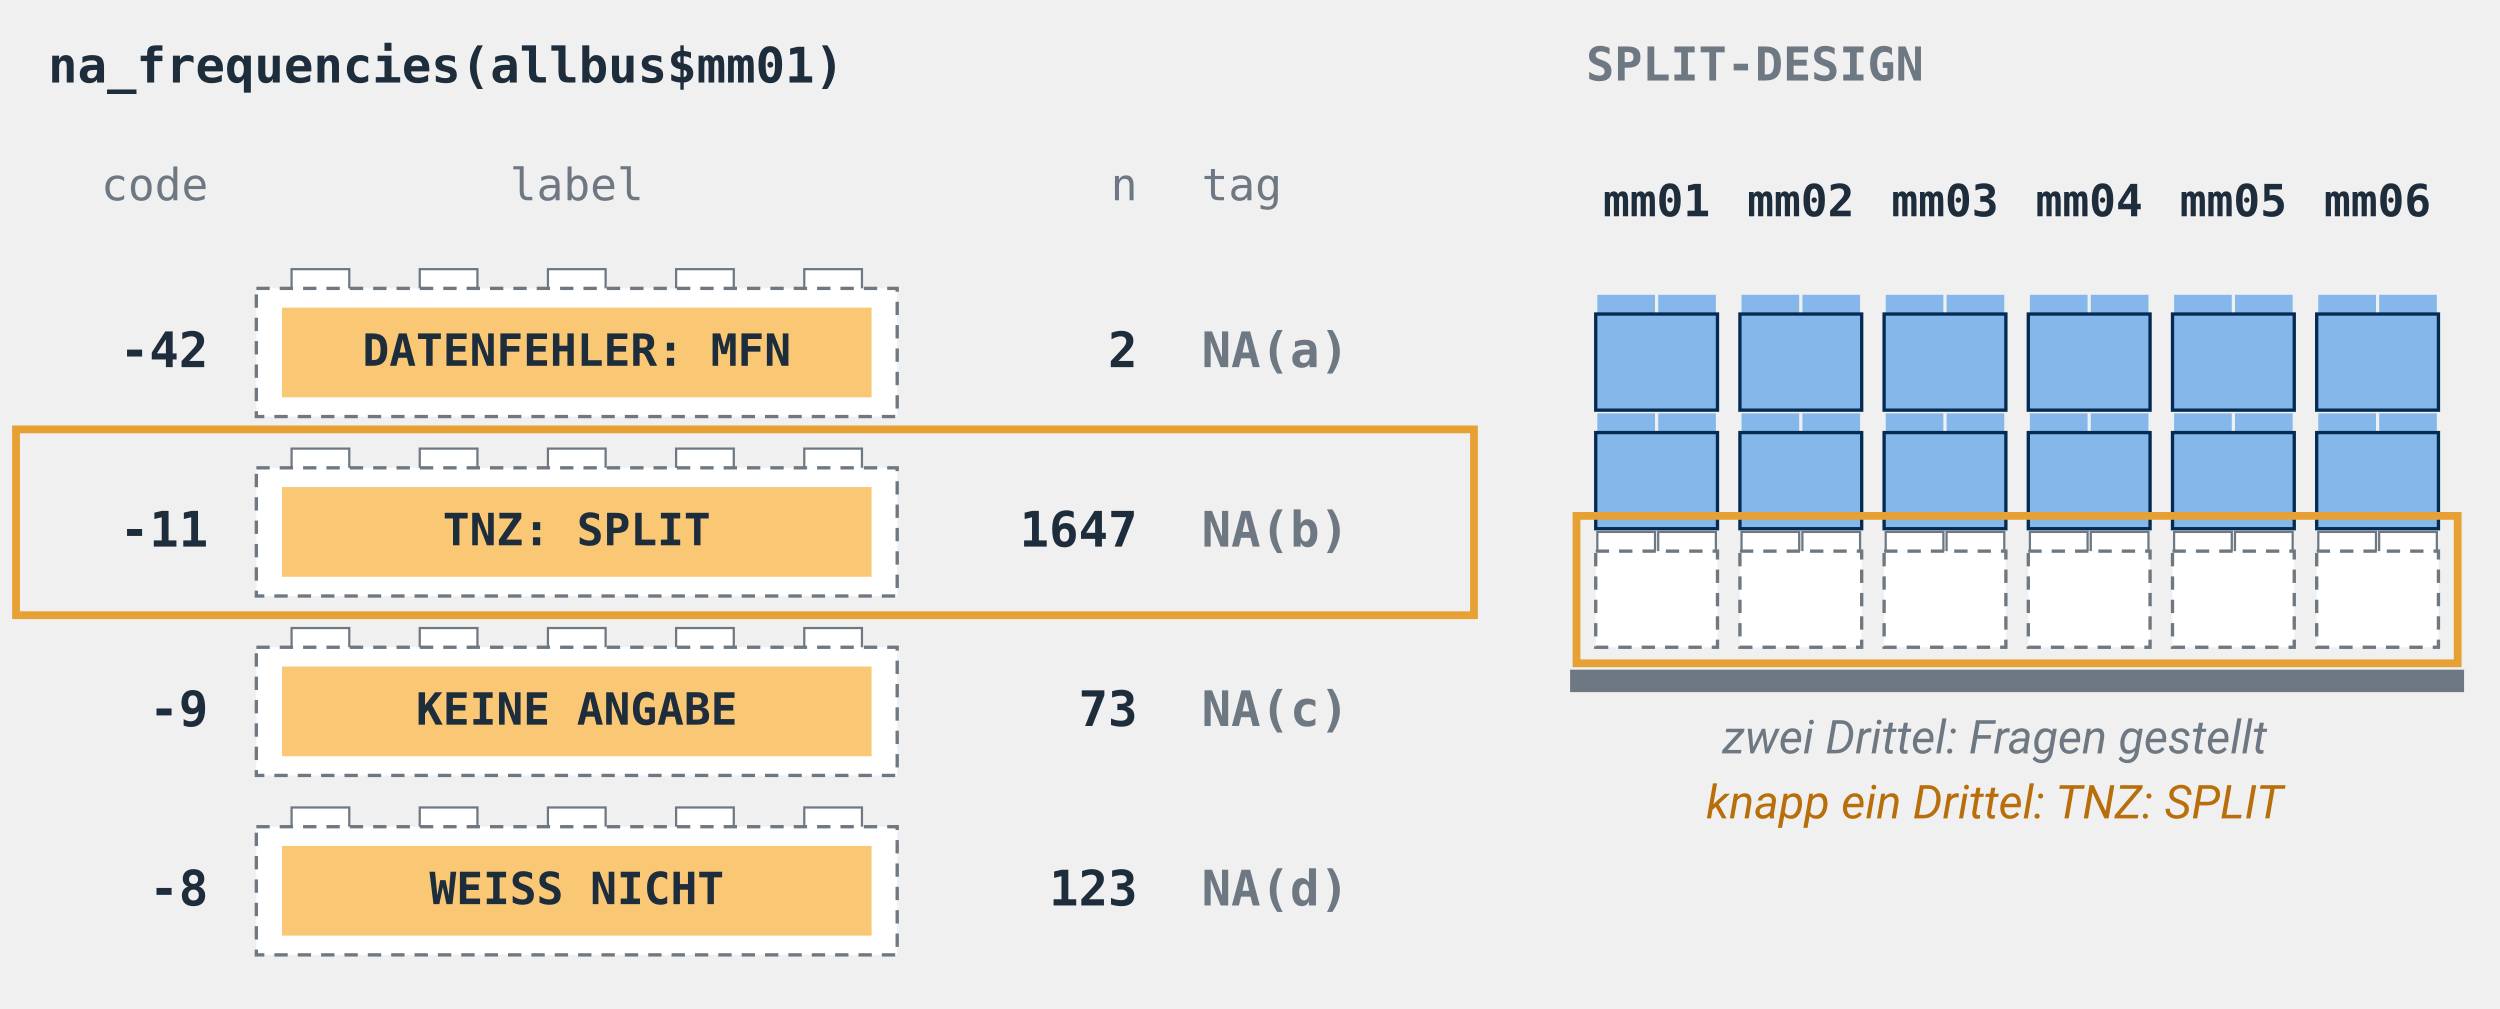
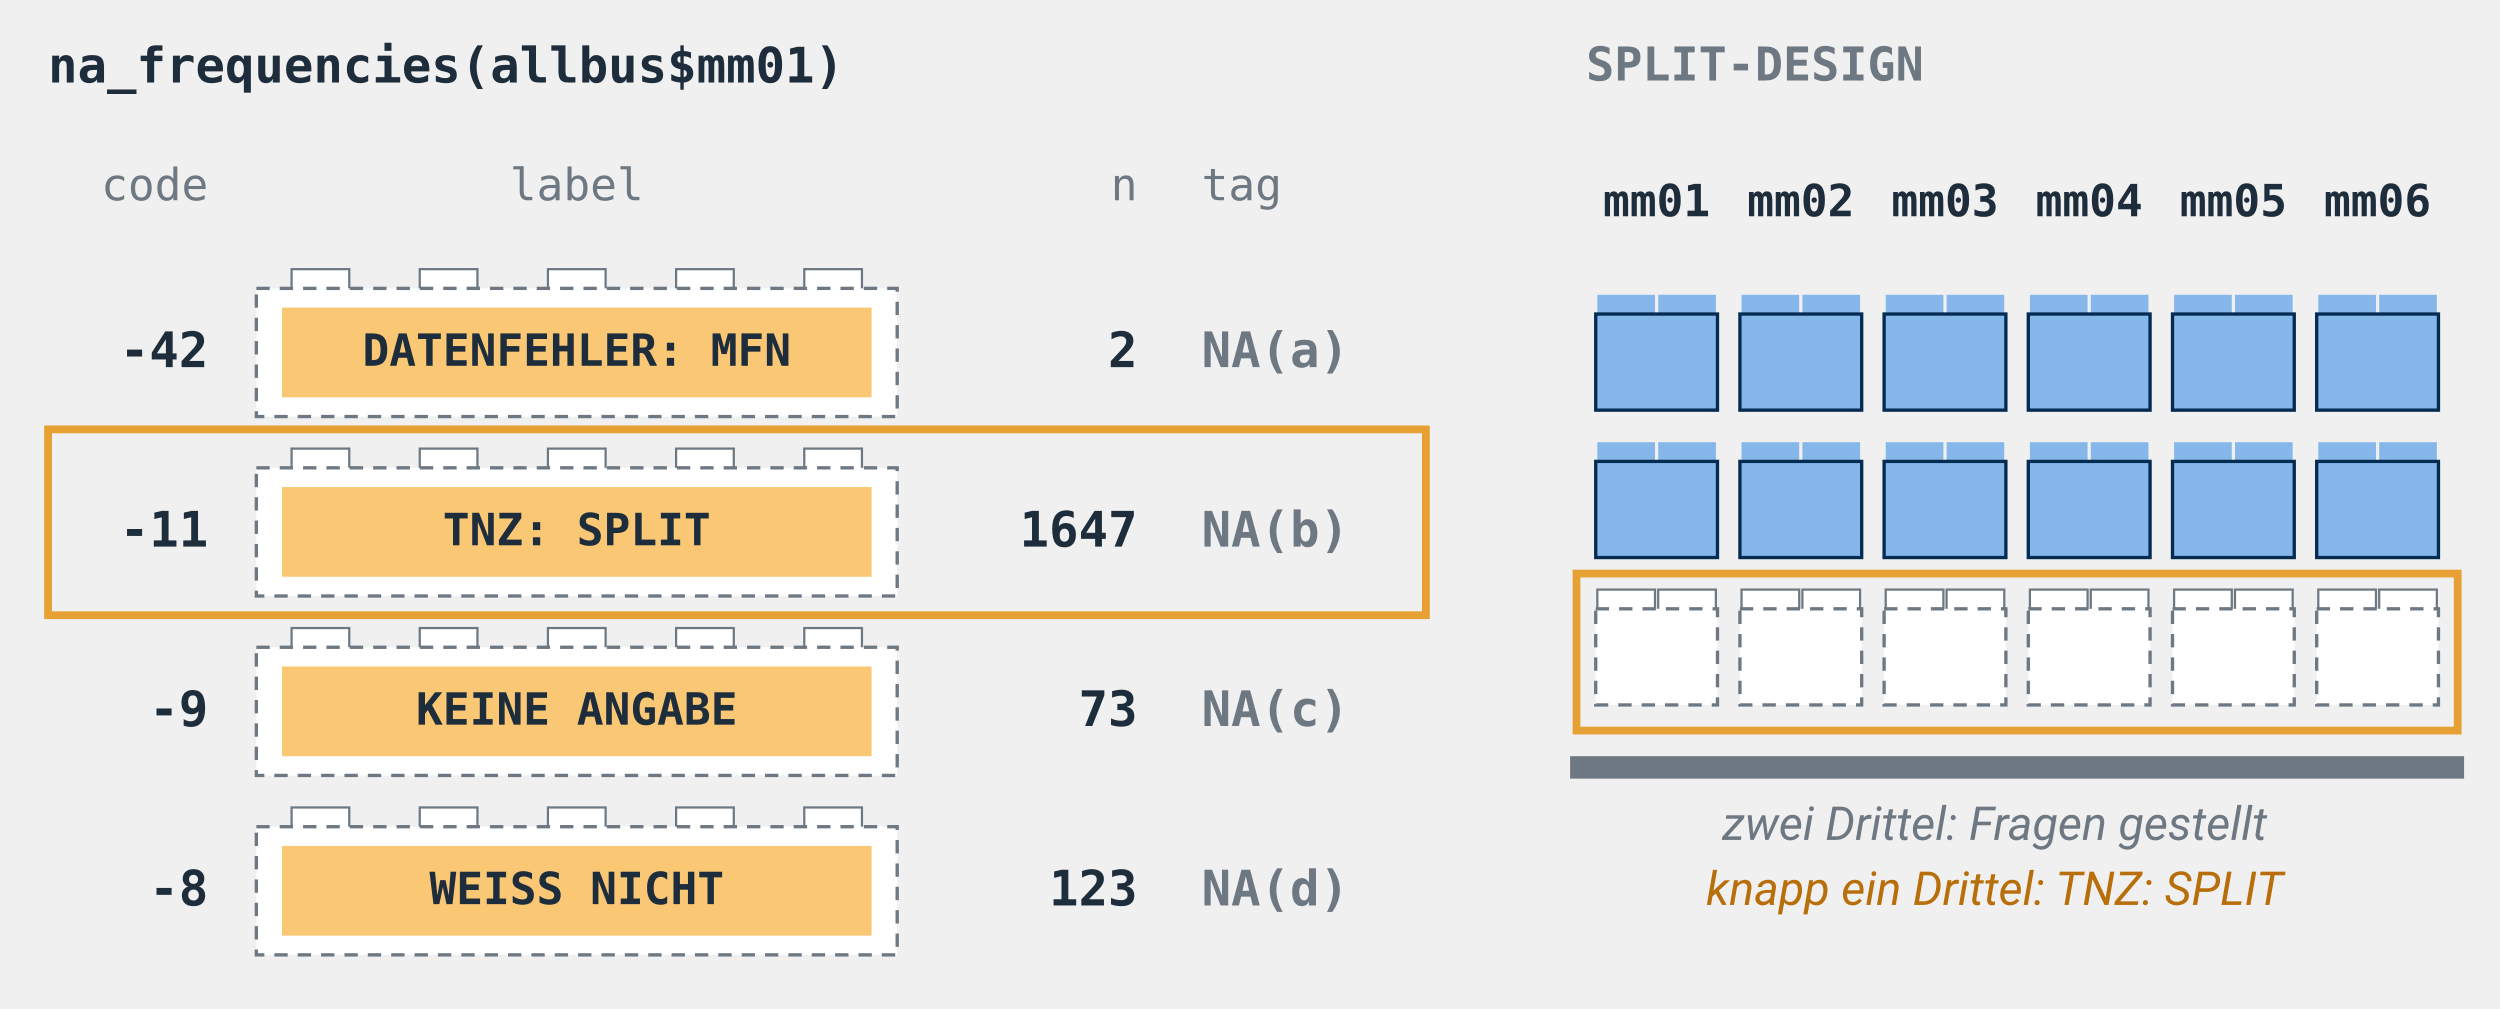
<svg xmlns="http://www.w3.org/2000/svg" viewBox="0 0 749 302" width="749" height="302" font-family="'Source Sans Pro', 'Source Sans 3', system-ui, -apple-system, 'Segoe UI', Roboto, Arial, sans-serif">
  <text x="14.4" y="24.72" fill="#1E2D3C" font-size="14.67" font-family="Menlo, Consolas, 'DejaVu Sans Mono', monospace" font-weight="700" xml:space="preserve">na_frequencies(allbus$mm01)</text>
  <text x="62.4" y="60" text-anchor="end" fill="#6E7882" font-size="13.33" font-family="Menlo, Consolas, 'DejaVu Sans Mono', monospace" xml:space="preserve">code</text>
  <text x="172.8" y="60" text-anchor="middle" fill="#6E7882" font-size="13.33" font-family="Menlo, Consolas, 'DejaVu Sans Mono', monospace" xml:space="preserve">label</text>
  <text x="340.8" y="60" text-anchor="end" fill="#6E7882" font-size="13.33" font-family="Menlo, Consolas, 'DejaVu Sans Mono', monospace" xml:space="preserve">n</text>
  <text x="360" y="60" fill="#6E7882" font-size="13.33" font-family="Menlo, Consolas, 'DejaVu Sans Mono', monospace" xml:space="preserve">tag</text>
  <text x="62.4" y="110" text-anchor="end" fill="#1E2D3C" font-size="14.67" font-family="Menlo, Consolas, 'DejaVu Sans Mono', monospace" font-weight="700" xml:space="preserve">-42</text>
  <rect x="87.36" y="80.64" width="17.28" height="6.72" fill="#FFFFFF" stroke="#6E7882" stroke-width="0.67" />
  <rect x="125.76" y="80.64" width="17.28" height="6.72" fill="#FFFFFF" stroke="#6E7882" stroke-width="0.67" />
  <rect x="164.16" y="80.64" width="17.28" height="6.72" fill="#FFFFFF" stroke="#6E7882" stroke-width="0.67" />
  <rect x="202.56" y="80.64" width="17.28" height="6.72" fill="#FFFFFF" stroke="#6E7882" stroke-width="0.67" />
  <rect x="240.96" y="80.64" width="17.28" height="6.72" fill="#FFFFFF" stroke="#6E7882" stroke-width="0.67" />
  <rect x="76.8" y="86.4" width="192" height="38.4" fill="#FFFFFF" stroke="#6E7882" stroke-width="1.00" stroke-dasharray="4.0 3.0" />
  <rect x="84.48" y="92.16" width="176.64" height="26.88" fill="#FAC775" />
  <text x="172.8" y="109.6" text-anchor="middle" fill="#1E2D3C" font-size="13.33" font-family="Menlo, Consolas, 'DejaVu Sans Mono', monospace" font-weight="700" xml:space="preserve">DATENFEHLER: MFN</text>
  <text x="340.8" y="110" text-anchor="end" fill="#1E2D3C" font-size="14.67" font-family="Menlo, Consolas, 'DejaVu Sans Mono', monospace" font-weight="700" xml:space="preserve">2</text>
  <text x="360" y="110" fill="#6E7882" font-size="14.67" font-family="Menlo, Consolas, 'DejaVu Sans Mono', monospace" font-weight="700" xml:space="preserve">NA(a)</text>
  <text x="62.4" y="163.76" text-anchor="end" fill="#1E2D3C" font-size="14.67" font-family="Menlo, Consolas, 'DejaVu Sans Mono', monospace" font-weight="700" xml:space="preserve">-11</text>
  <rect x="87.36" y="134.4" width="17.28" height="6.72" fill="#FFFFFF" stroke="#6E7882" stroke-width="0.67" />
  <rect x="125.76" y="134.4" width="17.28" height="6.72" fill="#FFFFFF" stroke="#6E7882" stroke-width="0.67" />
  <rect x="164.16" y="134.4" width="17.28" height="6.72" fill="#FFFFFF" stroke="#6E7882" stroke-width="0.67" />
  <rect x="202.56" y="134.4" width="17.28" height="6.72" fill="#FFFFFF" stroke="#6E7882" stroke-width="0.67" />
  <rect x="240.96" y="134.4" width="17.28" height="6.72" fill="#FFFFFF" stroke="#6E7882" stroke-width="0.67" />
  <rect x="76.8" y="140.16" width="192" height="38.4" fill="#FFFFFF" stroke="#6E7882" stroke-width="1.00" stroke-dasharray="4.0 3.0" />
  <rect x="84.48" y="145.92" width="176.64" height="26.88" fill="#FAC775" />
  <text x="172.8" y="163.36" text-anchor="middle" fill="#1E2D3C" font-size="13.33" font-family="Menlo, Consolas, 'DejaVu Sans Mono', monospace" font-weight="700" xml:space="preserve">TNZ: SPLIT</text>
  <text x="340.8" y="163.76" text-anchor="end" fill="#1E2D3C" font-size="14.67" font-family="Menlo, Consolas, 'DejaVu Sans Mono', monospace" font-weight="700" xml:space="preserve">1647</text>
  <text x="360" y="163.76" fill="#6E7882" font-size="14.67" font-family="Menlo, Consolas, 'DejaVu Sans Mono', monospace" font-weight="700" xml:space="preserve">NA(b)</text>
  <text x="62.4" y="217.52" text-anchor="end" fill="#1E2D3C" font-size="14.67" font-family="Menlo, Consolas, 'DejaVu Sans Mono', monospace" font-weight="700" xml:space="preserve">-9</text>
  <rect x="87.36" y="188.16" width="17.28" height="6.72" fill="#FFFFFF" stroke="#6E7882" stroke-width="0.67" />
  <rect x="125.76" y="188.16" width="17.28" height="6.72" fill="#FFFFFF" stroke="#6E7882" stroke-width="0.67" />
  <rect x="164.16" y="188.16" width="17.28" height="6.72" fill="#FFFFFF" stroke="#6E7882" stroke-width="0.67" />
  <rect x="202.56" y="188.16" width="17.28" height="6.72" fill="#FFFFFF" stroke="#6E7882" stroke-width="0.67" />
  <rect x="240.96" y="188.16" width="17.28" height="6.72" fill="#FFFFFF" stroke="#6E7882" stroke-width="0.67" />
  <rect x="76.8" y="193.92" width="192" height="38.4" fill="#FFFFFF" stroke="#6E7882" stroke-width="1.00" stroke-dasharray="4.0 3.0" />
  <rect x="84.48" y="199.68" width="176.64" height="26.88" fill="#FAC775" />
  <text x="172.8" y="217.12" text-anchor="middle" fill="#1E2D3C" font-size="13.33" font-family="Menlo, Consolas, 'DejaVu Sans Mono', monospace" font-weight="700" xml:space="preserve">KEINE ANGABE</text>
  <text x="340.8" y="217.52" text-anchor="end" fill="#1E2D3C" font-size="14.67" font-family="Menlo, Consolas, 'DejaVu Sans Mono', monospace" font-weight="700" xml:space="preserve">73</text>
  <text x="360" y="217.52" fill="#6E7882" font-size="14.67" font-family="Menlo, Consolas, 'DejaVu Sans Mono', monospace" font-weight="700" xml:space="preserve">NA(c)</text>
  <text x="62.4" y="271.28" text-anchor="end" fill="#1E2D3C" font-size="14.67" font-family="Menlo, Consolas, 'DejaVu Sans Mono', monospace" font-weight="700" xml:space="preserve">-8</text>
  <rect x="87.36" y="241.92" width="17.28" height="6.72" fill="#FFFFFF" stroke="#6E7882" stroke-width="0.67" />
  <rect x="125.76" y="241.92" width="17.28" height="6.72" fill="#FFFFFF" stroke="#6E7882" stroke-width="0.67" />
  <rect x="164.16" y="241.92" width="17.28" height="6.72" fill="#FFFFFF" stroke="#6E7882" stroke-width="0.67" />
  <rect x="202.56" y="241.92" width="17.28" height="6.72" fill="#FFFFFF" stroke="#6E7882" stroke-width="0.67" />
  <rect x="240.96" y="241.92" width="17.28" height="6.72" fill="#FFFFFF" stroke="#6E7882" stroke-width="0.67" />
  <rect x="76.8" y="247.68" width="192" height="38.4" fill="#FFFFFF" stroke="#6E7882" stroke-width="1.00" stroke-dasharray="4.0 3.0" />
  <rect x="84.48" y="253.44" width="176.64" height="26.88" fill="#FAC775" />
  <text x="172.8" y="270.88" text-anchor="middle" fill="#1E2D3C" font-size="13.33" font-family="Menlo, Consolas, 'DejaVu Sans Mono', monospace" font-weight="700" xml:space="preserve">WEISS NICHT</text>
  <text x="340.8" y="271.28" text-anchor="end" fill="#1E2D3C" font-size="14.67" font-family="Menlo, Consolas, 'DejaVu Sans Mono', monospace" font-weight="700" xml:space="preserve">123</text>
  <text x="360" y="271.28" fill="#6E7882" font-size="14.67" font-family="Menlo, Consolas, 'DejaVu Sans Mono', monospace" font-weight="700" xml:space="preserve">NA(d)</text>
-   <rect x="4.8" y="128.64" width="436.8" height="55.68" fill="none" stroke="#E6A033" stroke-width="2.33" />
+   <rect x="14.4" y="128.64" width="412.8" height="55.68" fill="none" stroke="#E6A033" stroke-width="2.33" />
  <text x="475.2" y="24.12" fill="#6E7882" font-size="14.00" font-family="Menlo, Consolas, 'DejaVu Sans Mono', monospace" font-weight="700" xml:space="preserve">SPLIT-DESIGN</text>
  <text x="496.32" y="64.8" text-anchor="middle" fill="#1E2D3C" font-size="13.33" font-family="Menlo, Consolas, 'DejaVu Sans Mono', monospace" font-weight="700" xml:space="preserve">mm01</text>
  <rect x="478.56" y="88.32" width="17.28" height="6.72" fill="#85B7EB" />
  <rect x="496.8" y="88.32" width="17.28" height="6.72" fill="#85B7EB" />
  <rect x="478.08" y="94.08" width="36.48" height="28.8" fill="#85B7EB" stroke="#042C53" stroke-width="1.00" />
-   <rect x="478.56" y="123.84" width="17.28" height="6.72" fill="#85B7EB" />
-   <rect x="496.8" y="123.84" width="17.28" height="6.72" fill="#85B7EB" />
-   <rect x="478.08" y="129.6" width="36.48" height="28.8" fill="#85B7EB" stroke="#042C53" stroke-width="1.00" />
-   <rect x="478.56" y="159.36" width="17.28" height="6.72" fill="#FFFFFF" stroke="#6E7882" stroke-width="0.67" />
-   <rect x="496.8" y="159.36" width="17.28" height="6.72" fill="#FFFFFF" stroke="#6E7882" stroke-width="0.67" />
-   <rect x="478.08" y="165.12" width="36.48" height="28.8" fill="#FFFFFF" stroke="#6E7882" stroke-width="1.00" stroke-dasharray="4.0 3.0" />
+   <rect x="478.56" y="132.48" width="17.28" height="6.72" fill="#85B7EB" />
+   <rect x="496.8" y="132.48" width="17.28" height="6.72" fill="#85B7EB" />
+   <rect x="478.08" y="138.24" width="36.48" height="28.8" fill="#85B7EB" stroke="#042C53" stroke-width="1.00" />
+   <rect x="478.56" y="176.64" width="17.28" height="6.72" fill="#FFFFFF" stroke="#6E7882" stroke-width="0.67" />
+   <rect x="496.8" y="176.64" width="17.28" height="6.72" fill="#FFFFFF" stroke="#6E7882" stroke-width="0.67" />
+   <rect x="478.08" y="182.4" width="36.48" height="28.8" fill="#FFFFFF" stroke="#6E7882" stroke-width="1.00" stroke-dasharray="4.0 3.0" />
  <text x="539.52" y="64.8" text-anchor="middle" fill="#1E2D3C" font-size="13.33" font-family="Menlo, Consolas, 'DejaVu Sans Mono', monospace" font-weight="700" xml:space="preserve">mm02</text>
  <rect x="521.76" y="88.32" width="17.28" height="6.72" fill="#85B7EB" />
  <rect x="540" y="88.32" width="17.28" height="6.72" fill="#85B7EB" />
  <rect x="521.28" y="94.08" width="36.48" height="28.8" fill="#85B7EB" stroke="#042C53" stroke-width="1.00" />
-   <rect x="521.76" y="123.84" width="17.28" height="6.72" fill="#85B7EB" />
-   <rect x="540" y="123.84" width="17.28" height="6.72" fill="#85B7EB" />
-   <rect x="521.28" y="129.6" width="36.48" height="28.8" fill="#85B7EB" stroke="#042C53" stroke-width="1.00" />
-   <rect x="521.76" y="159.36" width="17.28" height="6.72" fill="#FFFFFF" stroke="#6E7882" stroke-width="0.67" />
-   <rect x="540" y="159.36" width="17.28" height="6.72" fill="#FFFFFF" stroke="#6E7882" stroke-width="0.67" />
-   <rect x="521.28" y="165.12" width="36.48" height="28.8" fill="#FFFFFF" stroke="#6E7882" stroke-width="1.00" stroke-dasharray="4.0 3.0" />
+   <rect x="521.76" y="132.48" width="17.28" height="6.72" fill="#85B7EB" />
+   <rect x="540" y="132.48" width="17.28" height="6.72" fill="#85B7EB" />
+   <rect x="521.28" y="138.24" width="36.48" height="28.8" fill="#85B7EB" stroke="#042C53" stroke-width="1.00" />
+   <rect x="521.76" y="176.64" width="17.28" height="6.72" fill="#FFFFFF" stroke="#6E7882" stroke-width="0.67" />
+   <rect x="540" y="176.64" width="17.28" height="6.72" fill="#FFFFFF" stroke="#6E7882" stroke-width="0.67" />
+   <rect x="521.28" y="182.4" width="36.48" height="28.8" fill="#FFFFFF" stroke="#6E7882" stroke-width="1.00" stroke-dasharray="4.0 3.0" />
  <text x="582.72" y="64.8" text-anchor="middle" fill="#1E2D3C" font-size="13.33" font-family="Menlo, Consolas, 'DejaVu Sans Mono', monospace" font-weight="700" xml:space="preserve">mm03</text>
  <rect x="564.96" y="88.32" width="17.28" height="6.72" fill="#85B7EB" />
  <rect x="583.2" y="88.32" width="17.28" height="6.72" fill="#85B7EB" />
  <rect x="564.48" y="94.08" width="36.48" height="28.8" fill="#85B7EB" stroke="#042C53" stroke-width="1.00" />
-   <rect x="564.96" y="123.84" width="17.28" height="6.72" fill="#85B7EB" />
-   <rect x="583.2" y="123.84" width="17.28" height="6.72" fill="#85B7EB" />
-   <rect x="564.48" y="129.6" width="36.48" height="28.8" fill="#85B7EB" stroke="#042C53" stroke-width="1.00" />
-   <rect x="564.96" y="159.36" width="17.28" height="6.72" fill="#FFFFFF" stroke="#6E7882" stroke-width="0.67" />
-   <rect x="583.2" y="159.36" width="17.28" height="6.72" fill="#FFFFFF" stroke="#6E7882" stroke-width="0.67" />
-   <rect x="564.48" y="165.12" width="36.48" height="28.8" fill="#FFFFFF" stroke="#6E7882" stroke-width="1.00" stroke-dasharray="4.0 3.0" />
+   <rect x="564.96" y="132.48" width="17.28" height="6.72" fill="#85B7EB" />
+   <rect x="583.2" y="132.48" width="17.28" height="6.72" fill="#85B7EB" />
+   <rect x="564.48" y="138.24" width="36.48" height="28.8" fill="#85B7EB" stroke="#042C53" stroke-width="1.00" />
+   <rect x="564.96" y="176.64" width="17.28" height="6.72" fill="#FFFFFF" stroke="#6E7882" stroke-width="0.67" />
+   <rect x="583.2" y="176.64" width="17.28" height="6.72" fill="#FFFFFF" stroke="#6E7882" stroke-width="0.67" />
+   <rect x="564.48" y="182.4" width="36.48" height="28.8" fill="#FFFFFF" stroke="#6E7882" stroke-width="1.00" stroke-dasharray="4.0 3.0" />
  <text x="625.92" y="64.8" text-anchor="middle" fill="#1E2D3C" font-size="13.33" font-family="Menlo, Consolas, 'DejaVu Sans Mono', monospace" font-weight="700" xml:space="preserve">mm04</text>
  <rect x="608.16" y="88.32" width="17.28" height="6.72" fill="#85B7EB" />
  <rect x="626.4" y="88.32" width="17.28" height="6.72" fill="#85B7EB" />
  <rect x="607.68" y="94.08" width="36.48" height="28.8" fill="#85B7EB" stroke="#042C53" stroke-width="1.00" />
-   <rect x="608.16" y="123.84" width="17.28" height="6.72" fill="#85B7EB" />
-   <rect x="626.4" y="123.84" width="17.28" height="6.72" fill="#85B7EB" />
-   <rect x="607.68" y="129.6" width="36.48" height="28.8" fill="#85B7EB" stroke="#042C53" stroke-width="1.00" />
-   <rect x="608.16" y="159.36" width="17.28" height="6.72" fill="#FFFFFF" stroke="#6E7882" stroke-width="0.67" />
-   <rect x="626.4" y="159.36" width="17.28" height="6.72" fill="#FFFFFF" stroke="#6E7882" stroke-width="0.67" />
-   <rect x="607.68" y="165.12" width="36.48" height="28.8" fill="#FFFFFF" stroke="#6E7882" stroke-width="1.00" stroke-dasharray="4.0 3.0" />
+   <rect x="608.16" y="132.48" width="17.28" height="6.72" fill="#85B7EB" />
+   <rect x="626.4" y="132.48" width="17.28" height="6.72" fill="#85B7EB" />
+   <rect x="607.68" y="138.24" width="36.48" height="28.8" fill="#85B7EB" stroke="#042C53" stroke-width="1.00" />
+   <rect x="608.16" y="176.64" width="17.28" height="6.72" fill="#FFFFFF" stroke="#6E7882" stroke-width="0.67" />
+   <rect x="626.4" y="176.64" width="17.28" height="6.72" fill="#FFFFFF" stroke="#6E7882" stroke-width="0.67" />
+   <rect x="607.68" y="182.4" width="36.48" height="28.8" fill="#FFFFFF" stroke="#6E7882" stroke-width="1.00" stroke-dasharray="4.0 3.0" />
  <text x="669.12" y="64.8" text-anchor="middle" fill="#1E2D3C" font-size="13.33" font-family="Menlo, Consolas, 'DejaVu Sans Mono', monospace" font-weight="700" xml:space="preserve">mm05</text>
  <rect x="651.36" y="88.32" width="17.28" height="6.72" fill="#85B7EB" />
  <rect x="669.6" y="88.32" width="17.28" height="6.72" fill="#85B7EB" />
  <rect x="650.88" y="94.08" width="36.48" height="28.8" fill="#85B7EB" stroke="#042C53" stroke-width="1.00" />
-   <rect x="651.36" y="123.84" width="17.28" height="6.72" fill="#85B7EB" />
-   <rect x="669.6" y="123.84" width="17.28" height="6.72" fill="#85B7EB" />
-   <rect x="650.88" y="129.6" width="36.48" height="28.8" fill="#85B7EB" stroke="#042C53" stroke-width="1.00" />
-   <rect x="651.36" y="159.36" width="17.28" height="6.72" fill="#FFFFFF" stroke="#6E7882" stroke-width="0.67" />
-   <rect x="669.6" y="159.36" width="17.28" height="6.72" fill="#FFFFFF" stroke="#6E7882" stroke-width="0.67" />
-   <rect x="650.88" y="165.12" width="36.48" height="28.8" fill="#FFFFFF" stroke="#6E7882" stroke-width="1.00" stroke-dasharray="4.0 3.0" />
+   <rect x="651.36" y="132.48" width="17.28" height="6.72" fill="#85B7EB" />
+   <rect x="669.6" y="132.48" width="17.28" height="6.72" fill="#85B7EB" />
+   <rect x="650.88" y="138.24" width="36.48" height="28.8" fill="#85B7EB" stroke="#042C53" stroke-width="1.00" />
+   <rect x="651.36" y="176.64" width="17.28" height="6.72" fill="#FFFFFF" stroke="#6E7882" stroke-width="0.67" />
+   <rect x="669.6" y="176.64" width="17.28" height="6.72" fill="#FFFFFF" stroke="#6E7882" stroke-width="0.67" />
+   <rect x="650.88" y="182.4" width="36.48" height="28.8" fill="#FFFFFF" stroke="#6E7882" stroke-width="1.00" stroke-dasharray="4.0 3.0" />
  <text x="712.32" y="64.8" text-anchor="middle" fill="#1E2D3C" font-size="13.33" font-family="Menlo, Consolas, 'DejaVu Sans Mono', monospace" font-weight="700" xml:space="preserve">mm06</text>
  <rect x="694.56" y="88.32" width="17.28" height="6.72" fill="#85B7EB" />
  <rect x="712.8" y="88.32" width="17.28" height="6.72" fill="#85B7EB" />
  <rect x="694.08" y="94.08" width="36.48" height="28.8" fill="#85B7EB" stroke="#042C53" stroke-width="1.00" />
-   <rect x="694.56" y="123.84" width="17.28" height="6.72" fill="#85B7EB" />
-   <rect x="712.8" y="123.84" width="17.28" height="6.72" fill="#85B7EB" />
-   <rect x="694.08" y="129.6" width="36.48" height="28.8" fill="#85B7EB" stroke="#042C53" stroke-width="1.00" />
-   <rect x="694.56" y="159.36" width="17.28" height="6.72" fill="#FFFFFF" stroke="#6E7882" stroke-width="0.67" />
-   <rect x="712.8" y="159.36" width="17.28" height="6.72" fill="#FFFFFF" stroke="#6E7882" stroke-width="0.67" />
-   <rect x="694.08" y="165.12" width="36.48" height="28.8" fill="#FFFFFF" stroke="#6E7882" stroke-width="1.00" stroke-dasharray="4.0 3.0" />
-   <rect x="470.4" y="200.64" width="267.84" height="6.72" fill="#6E7882" />
-   <rect x="472.32" y="154.56" width="264" height="44.16" fill="none" stroke="#E6A033" stroke-width="2.33" />
-   <text x="597.6" y="225.72" text-anchor="middle" fill="#6E7882" font-size="14.00" font-style="italic" xml:space="preserve">zwei Drittel: Fragen gestellt</text>
-   <text x="597.6" y="245.19" text-anchor="middle" fill="#B86E0A" font-size="14.00" font-style="italic" xml:space="preserve">knapp ein Drittel: TNZ: SPLIT</text>
+   <rect x="694.56" y="132.48" width="17.28" height="6.72" fill="#85B7EB" />
+   <rect x="712.8" y="132.48" width="17.28" height="6.72" fill="#85B7EB" />
+   <rect x="694.08" y="138.24" width="36.48" height="28.8" fill="#85B7EB" stroke="#042C53" stroke-width="1.00" />
+   <rect x="694.56" y="176.64" width="17.28" height="6.72" fill="#FFFFFF" stroke="#6E7882" stroke-width="0.67" />
+   <rect x="712.8" y="176.64" width="17.28" height="6.72" fill="#FFFFFF" stroke="#6E7882" stroke-width="0.67" />
+   <rect x="694.08" y="182.4" width="36.48" height="28.8" fill="#FFFFFF" stroke="#6E7882" stroke-width="1.00" stroke-dasharray="4.0 3.0" />
+   <rect x="470.4" y="226.56" width="267.84" height="6.72" fill="#6E7882" />
+   <rect x="472.32" y="171.84" width="264" height="47.04" fill="none" stroke="#E6A033" stroke-width="2.33" />
+   <text x="597.6" y="251.64" text-anchor="middle" fill="#6E7882" font-size="14.00" font-style="italic" xml:space="preserve">zwei Drittel: Fragen gestellt</text>
+   <text x="597.6" y="271.11" text-anchor="middle" fill="#B86E0A" font-size="14.00" font-style="italic" xml:space="preserve">knapp ein Drittel: TNZ: SPLIT</text>
</svg>
